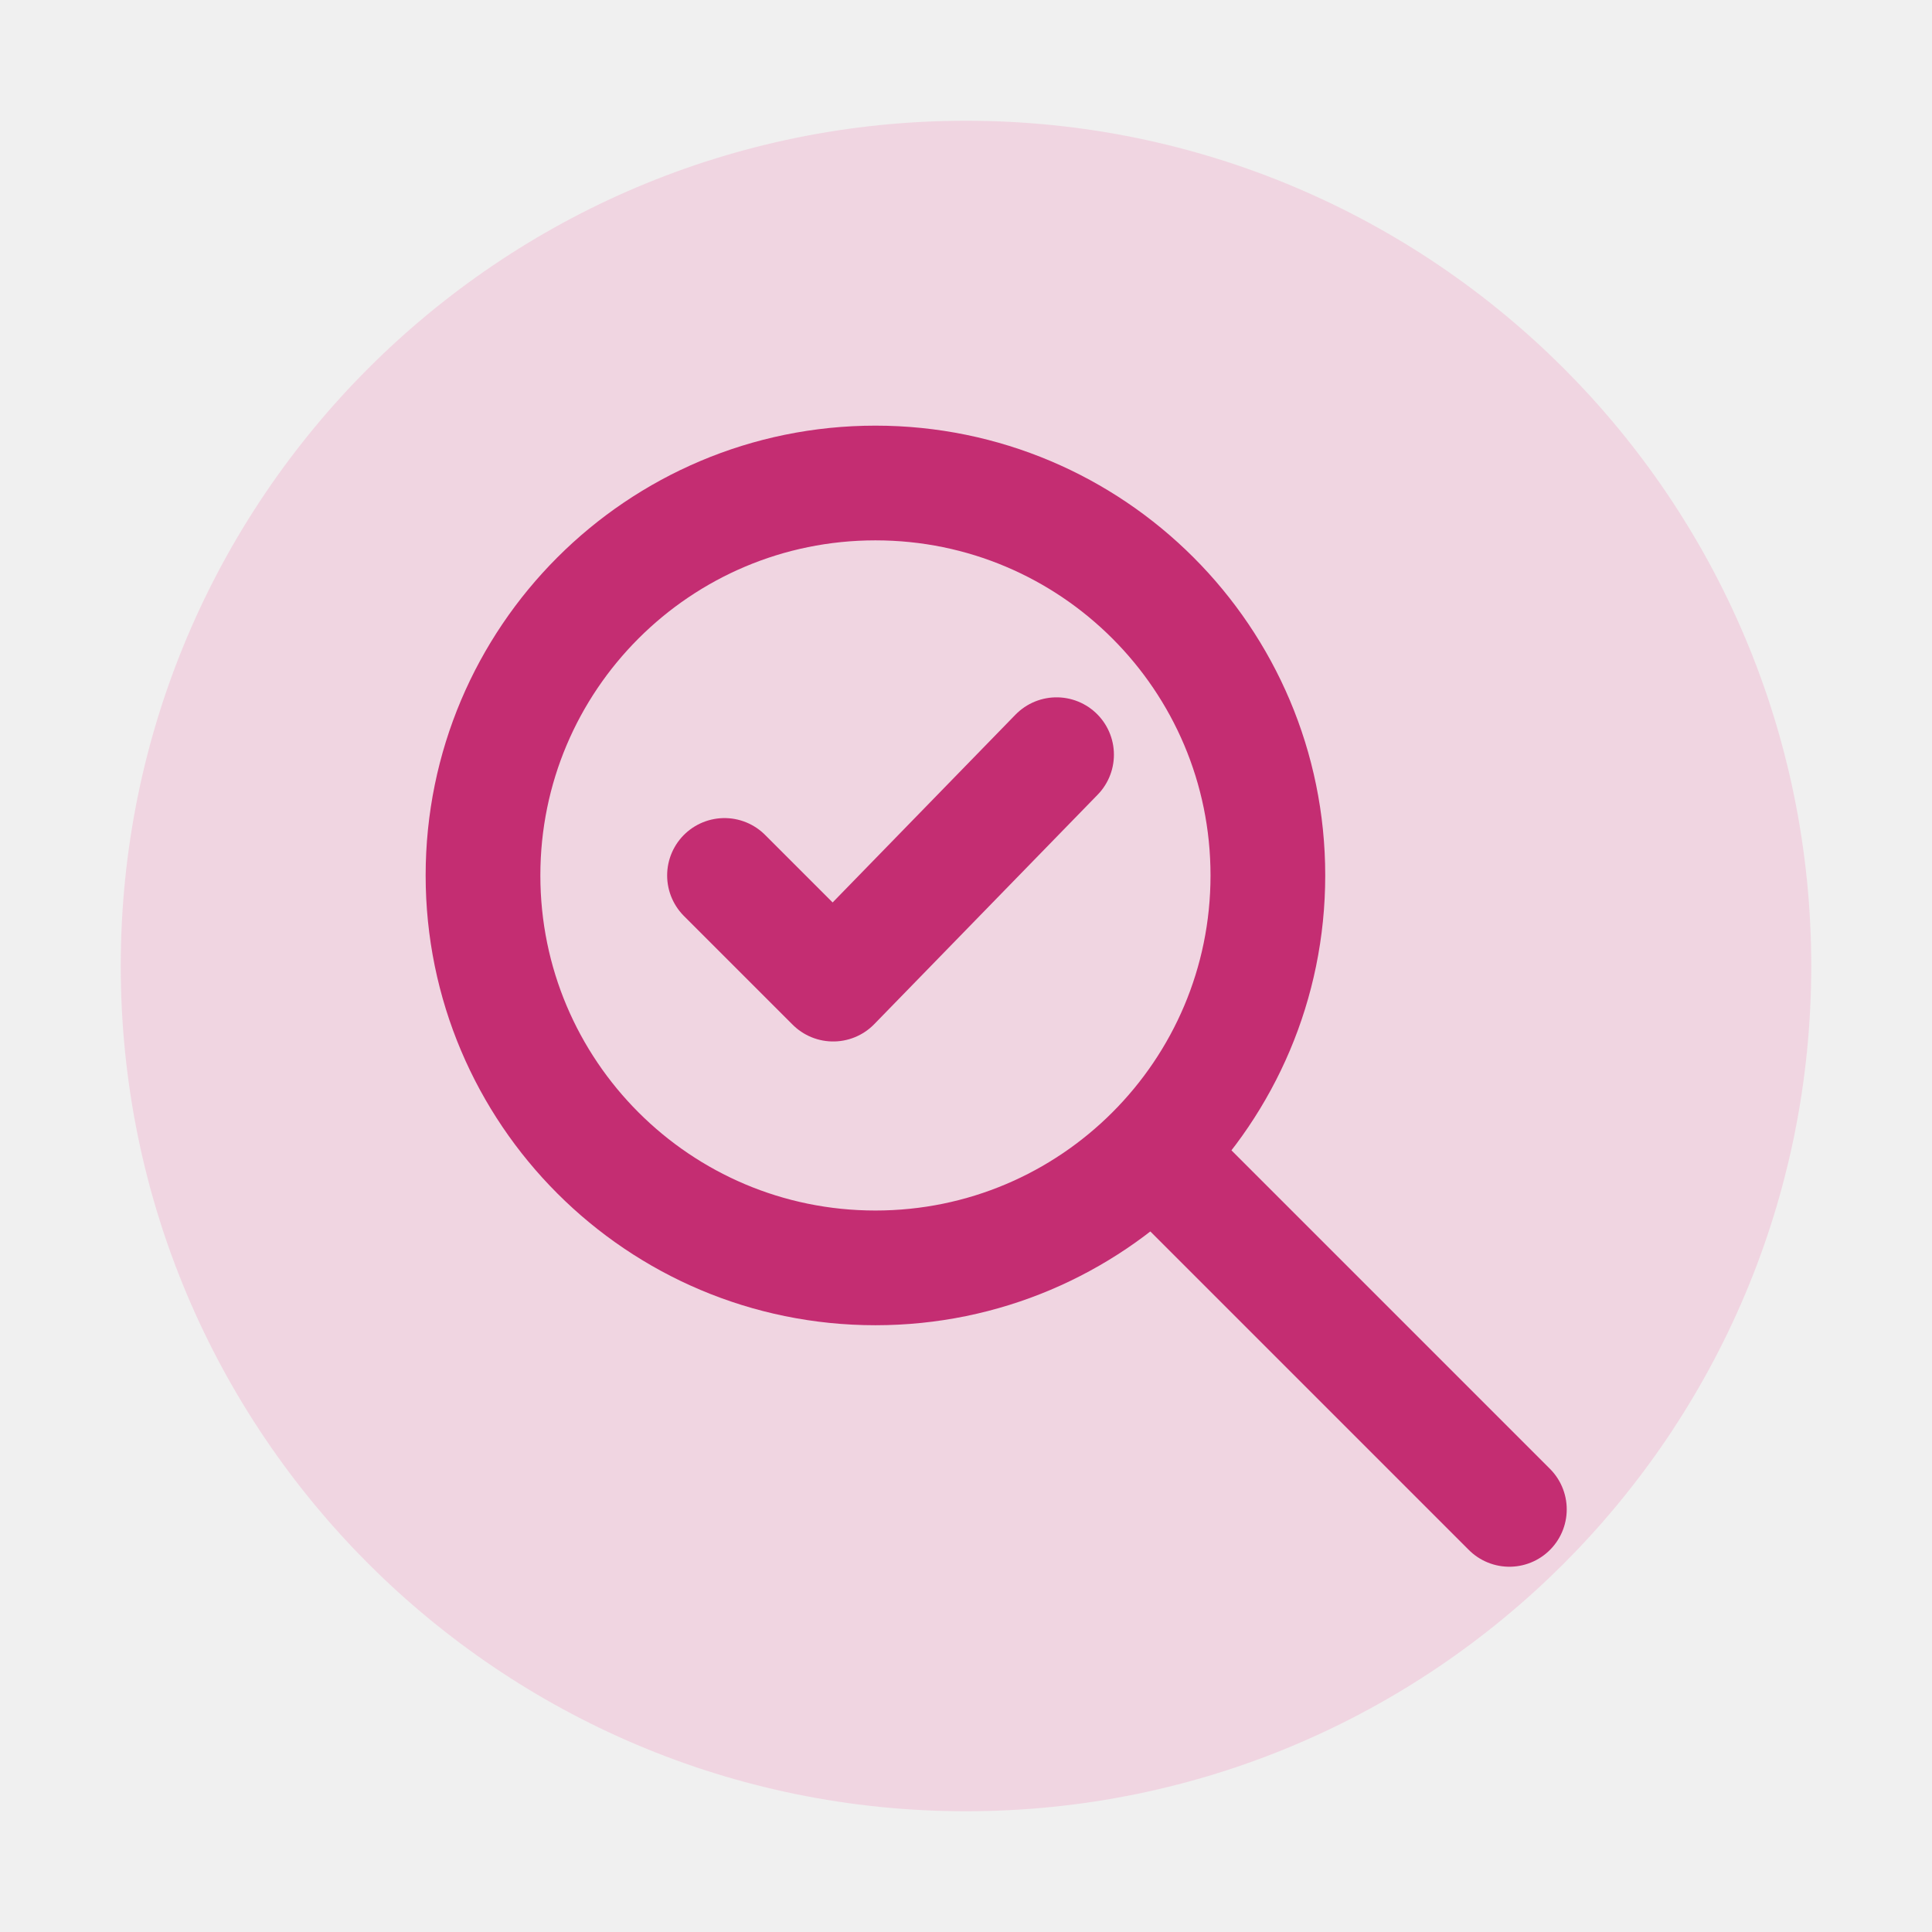
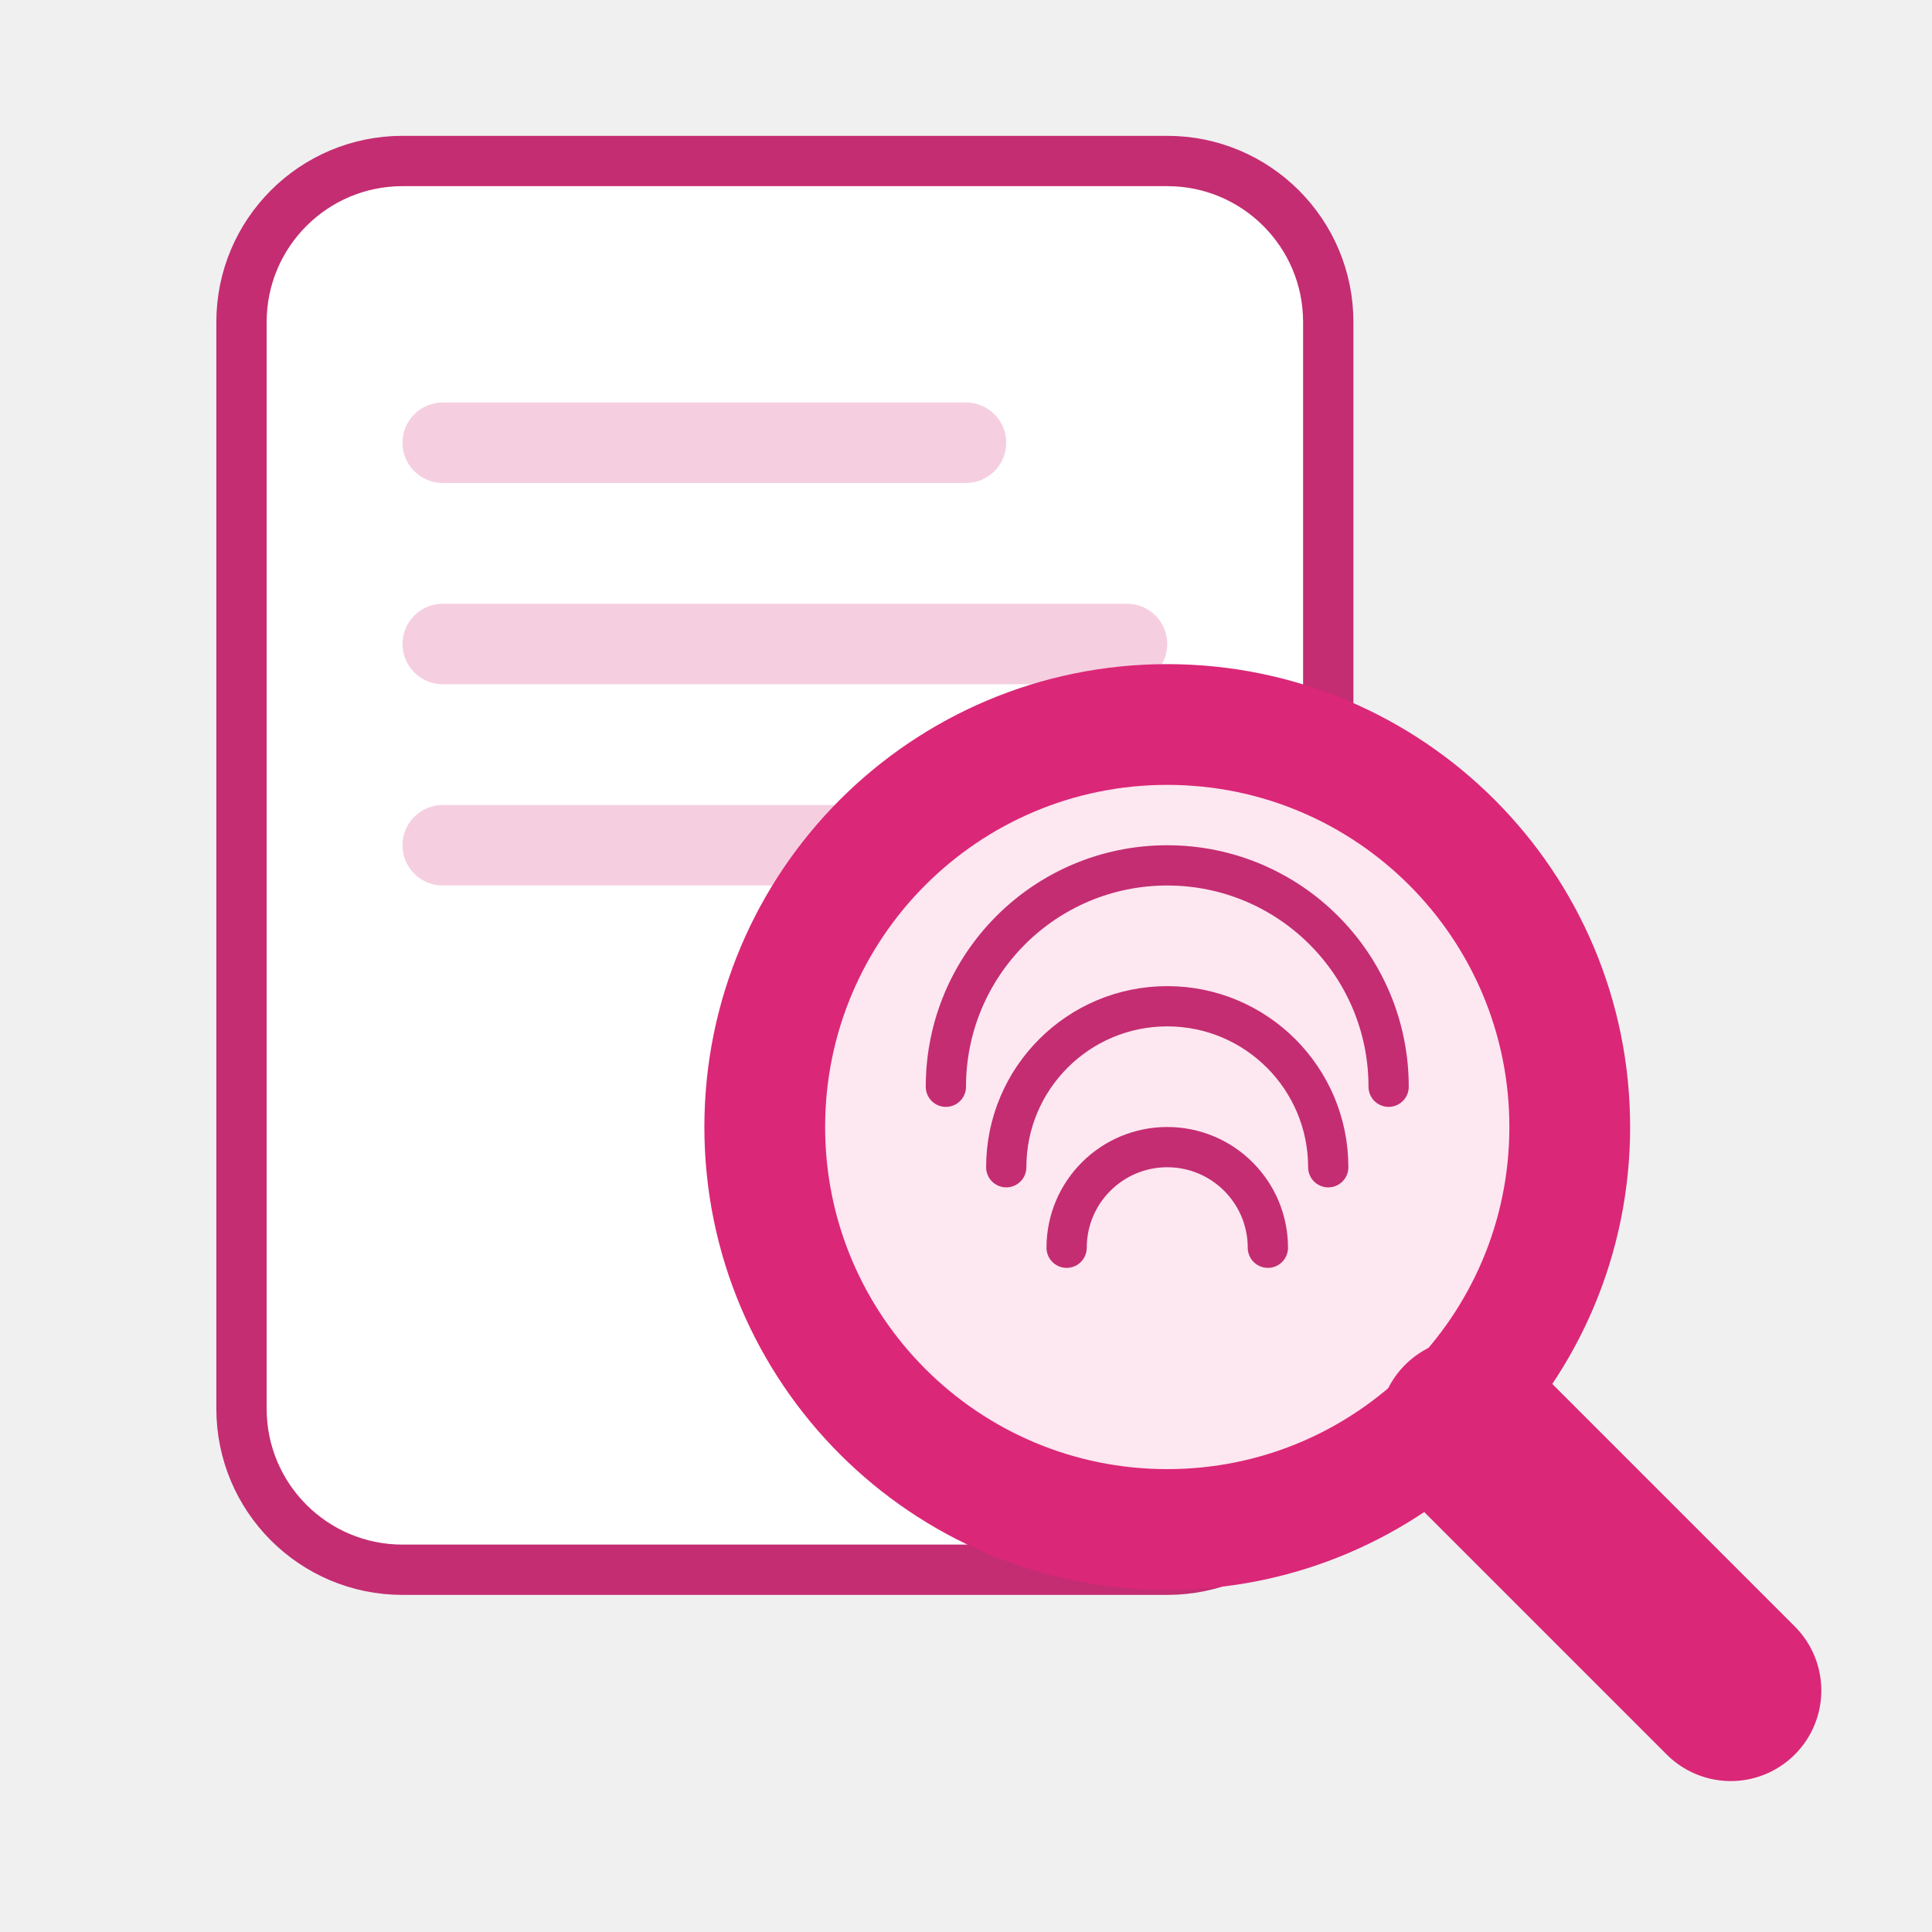
<svg xmlns="http://www.w3.org/2000/svg" viewBox="0 0 96 96">
-   <circle cx="48" cy="48" r="42" fill="#f178b0" fill-opacity=".22" />
-   <g transform="translate(12 12) scale(3)" stroke="#c42d72" stroke-width="1.9" fill="none" stroke-linecap="round" stroke-linejoin="round">
-     <circle cx="10.5" cy="10.5" r="6.5" />
-     <path d="M15.5 15.5L21 21" />
-     <path d="M8 10.5l1.8 1.8L13.5 8.5" />
+   <rect x="12" y="8" width="54" height="70" rx="8" fill="#ffffff" stroke="#c42d72" stroke-width="2.5" />
+   <g fill="#f5cfe0">
+     <rect x="20" y="20" width="30" height="4" rx="2" />
+     <rect x="20" y="30" width="38" height="4" rx="2" />
+     <rect x="20" y="40" width="24" height="4" rx="2" />
  </g>
+   <circle cx="58" cy="56" r="20" fill="#fde7f0" stroke="#db2777" stroke-width="6" />
+   <g fill="none" stroke="#c42d72" stroke-width="2" stroke-linecap="round">
+     <path d="M50 58a8 8 0 0 1 16 0" />
+     <path d="M53 62a5 5 0 0 1 10 0" />
+     <path d="M47 54a11 11 0 0 1 22 0" />
+   </g>
+   <path d="M73 71l13 13" stroke="#db2777" stroke-width="9" stroke-linecap="round" />
</svg>
